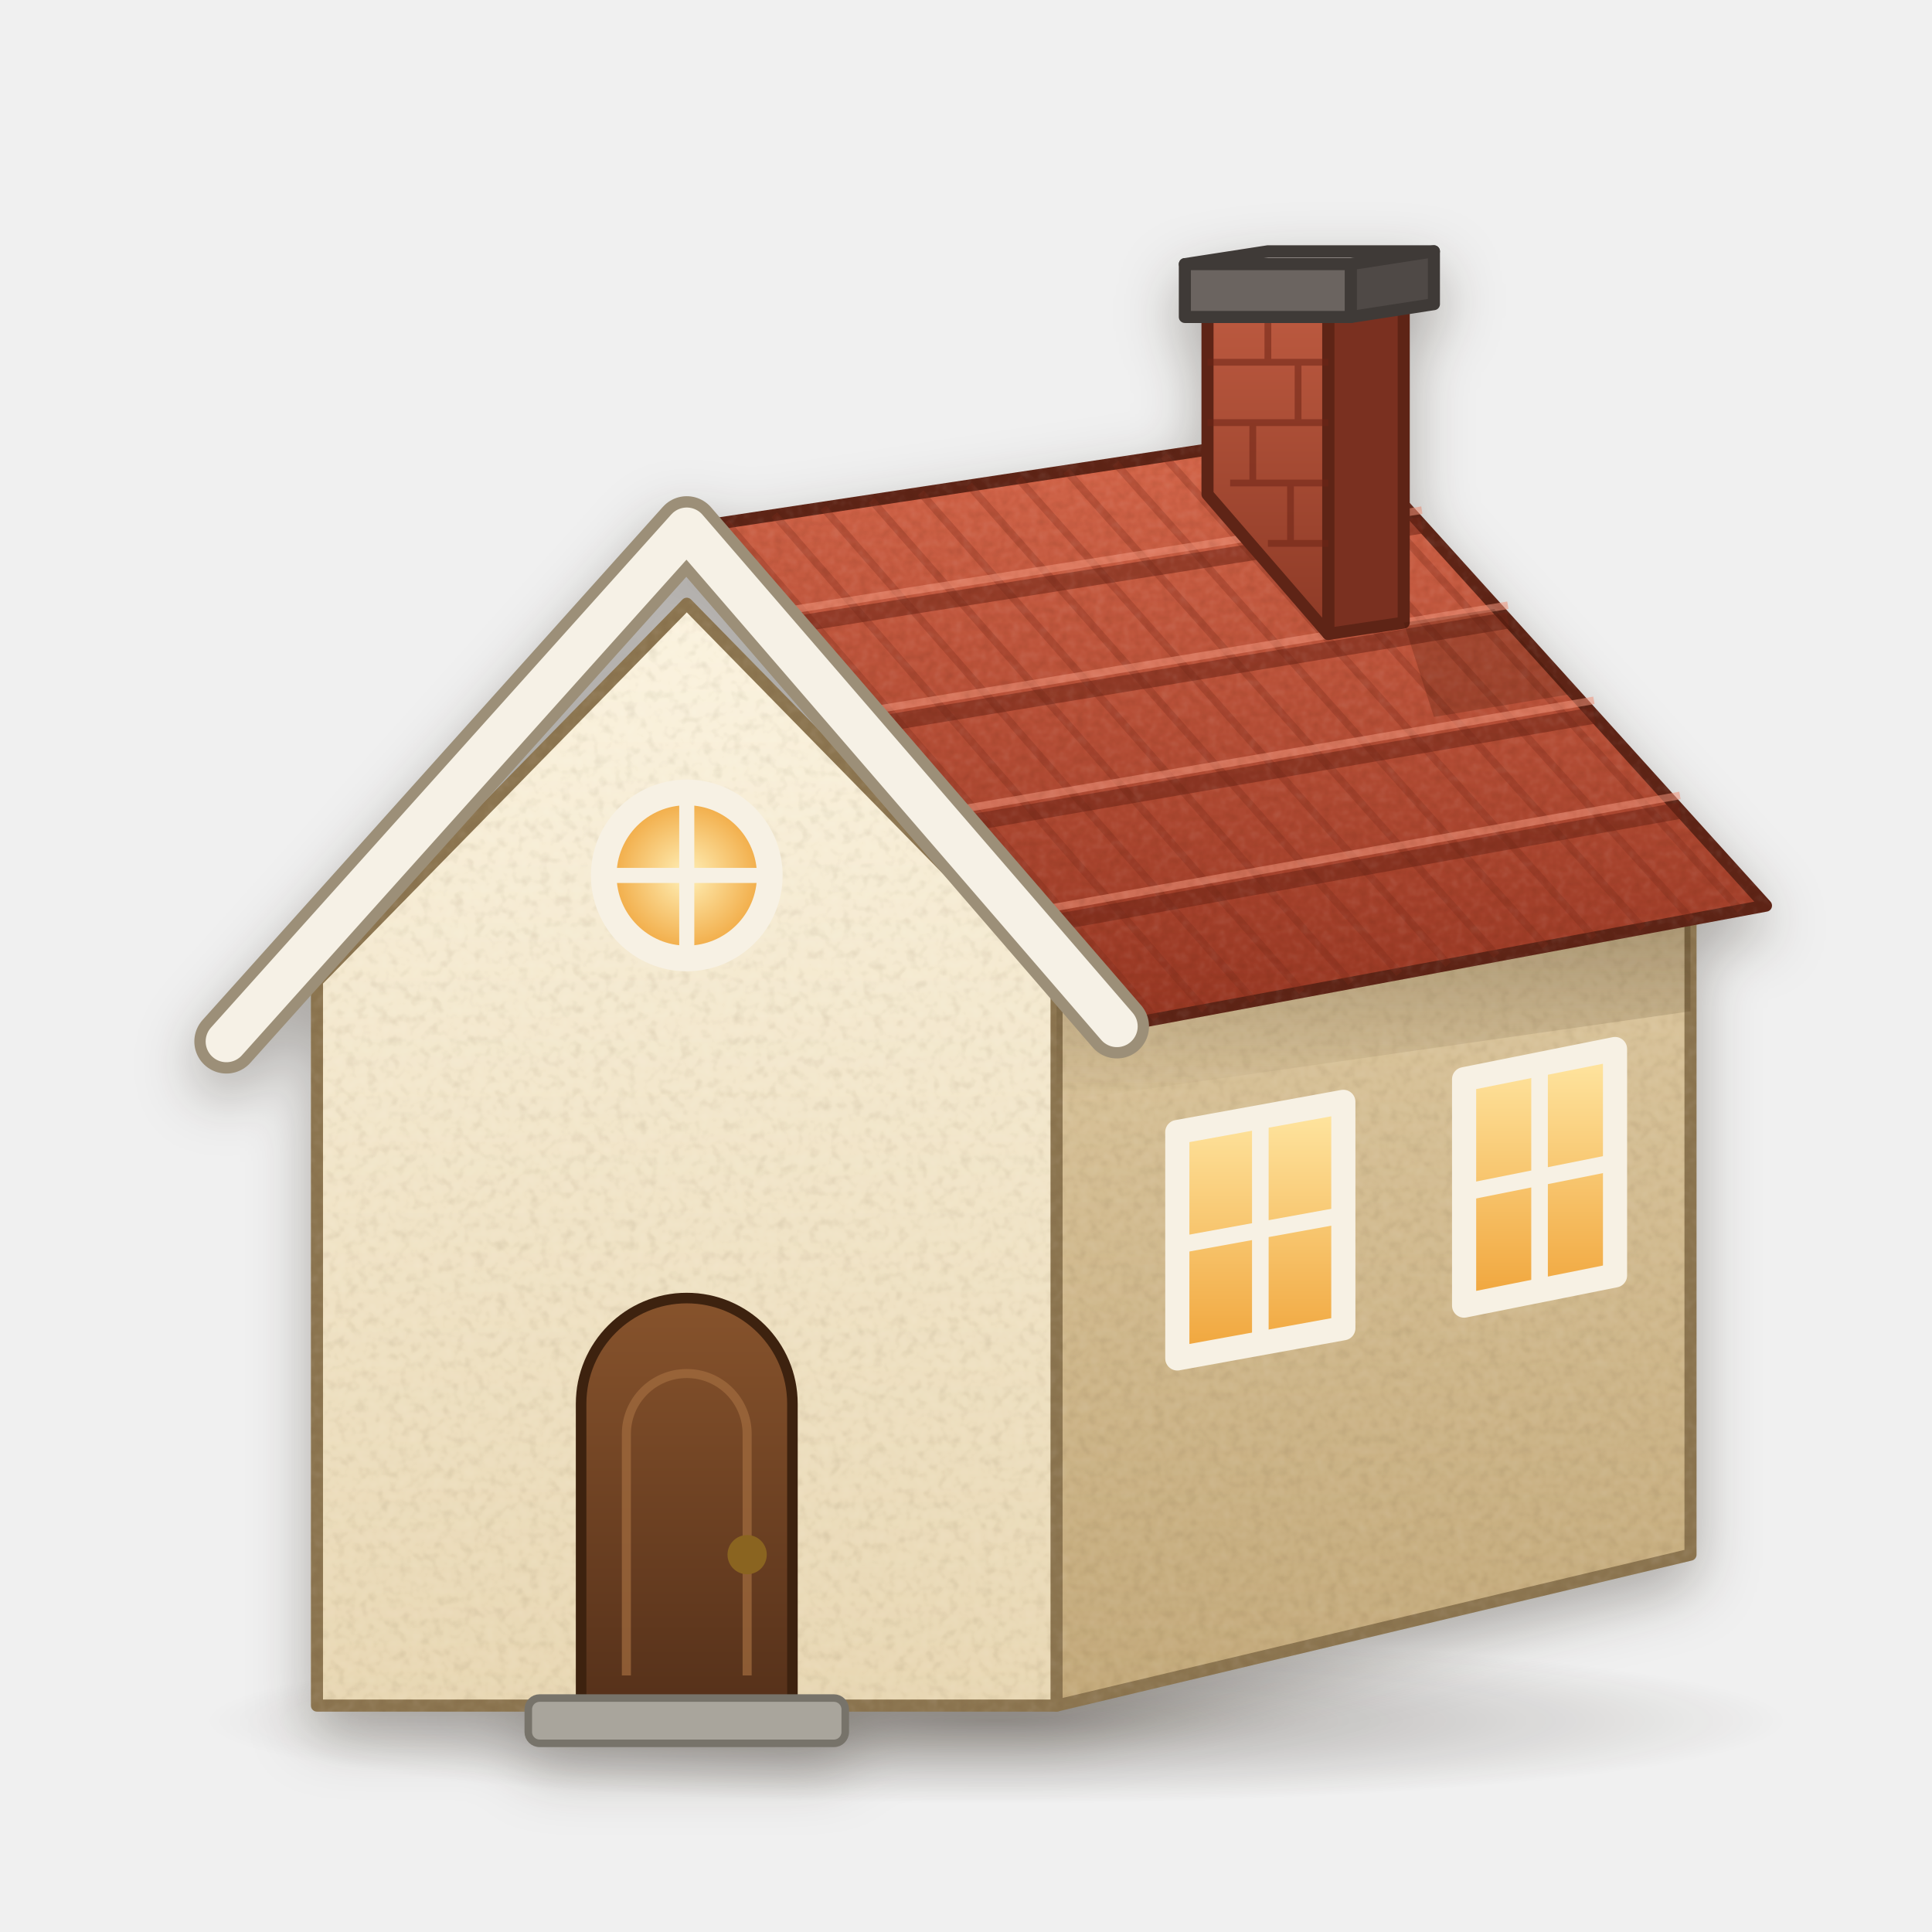
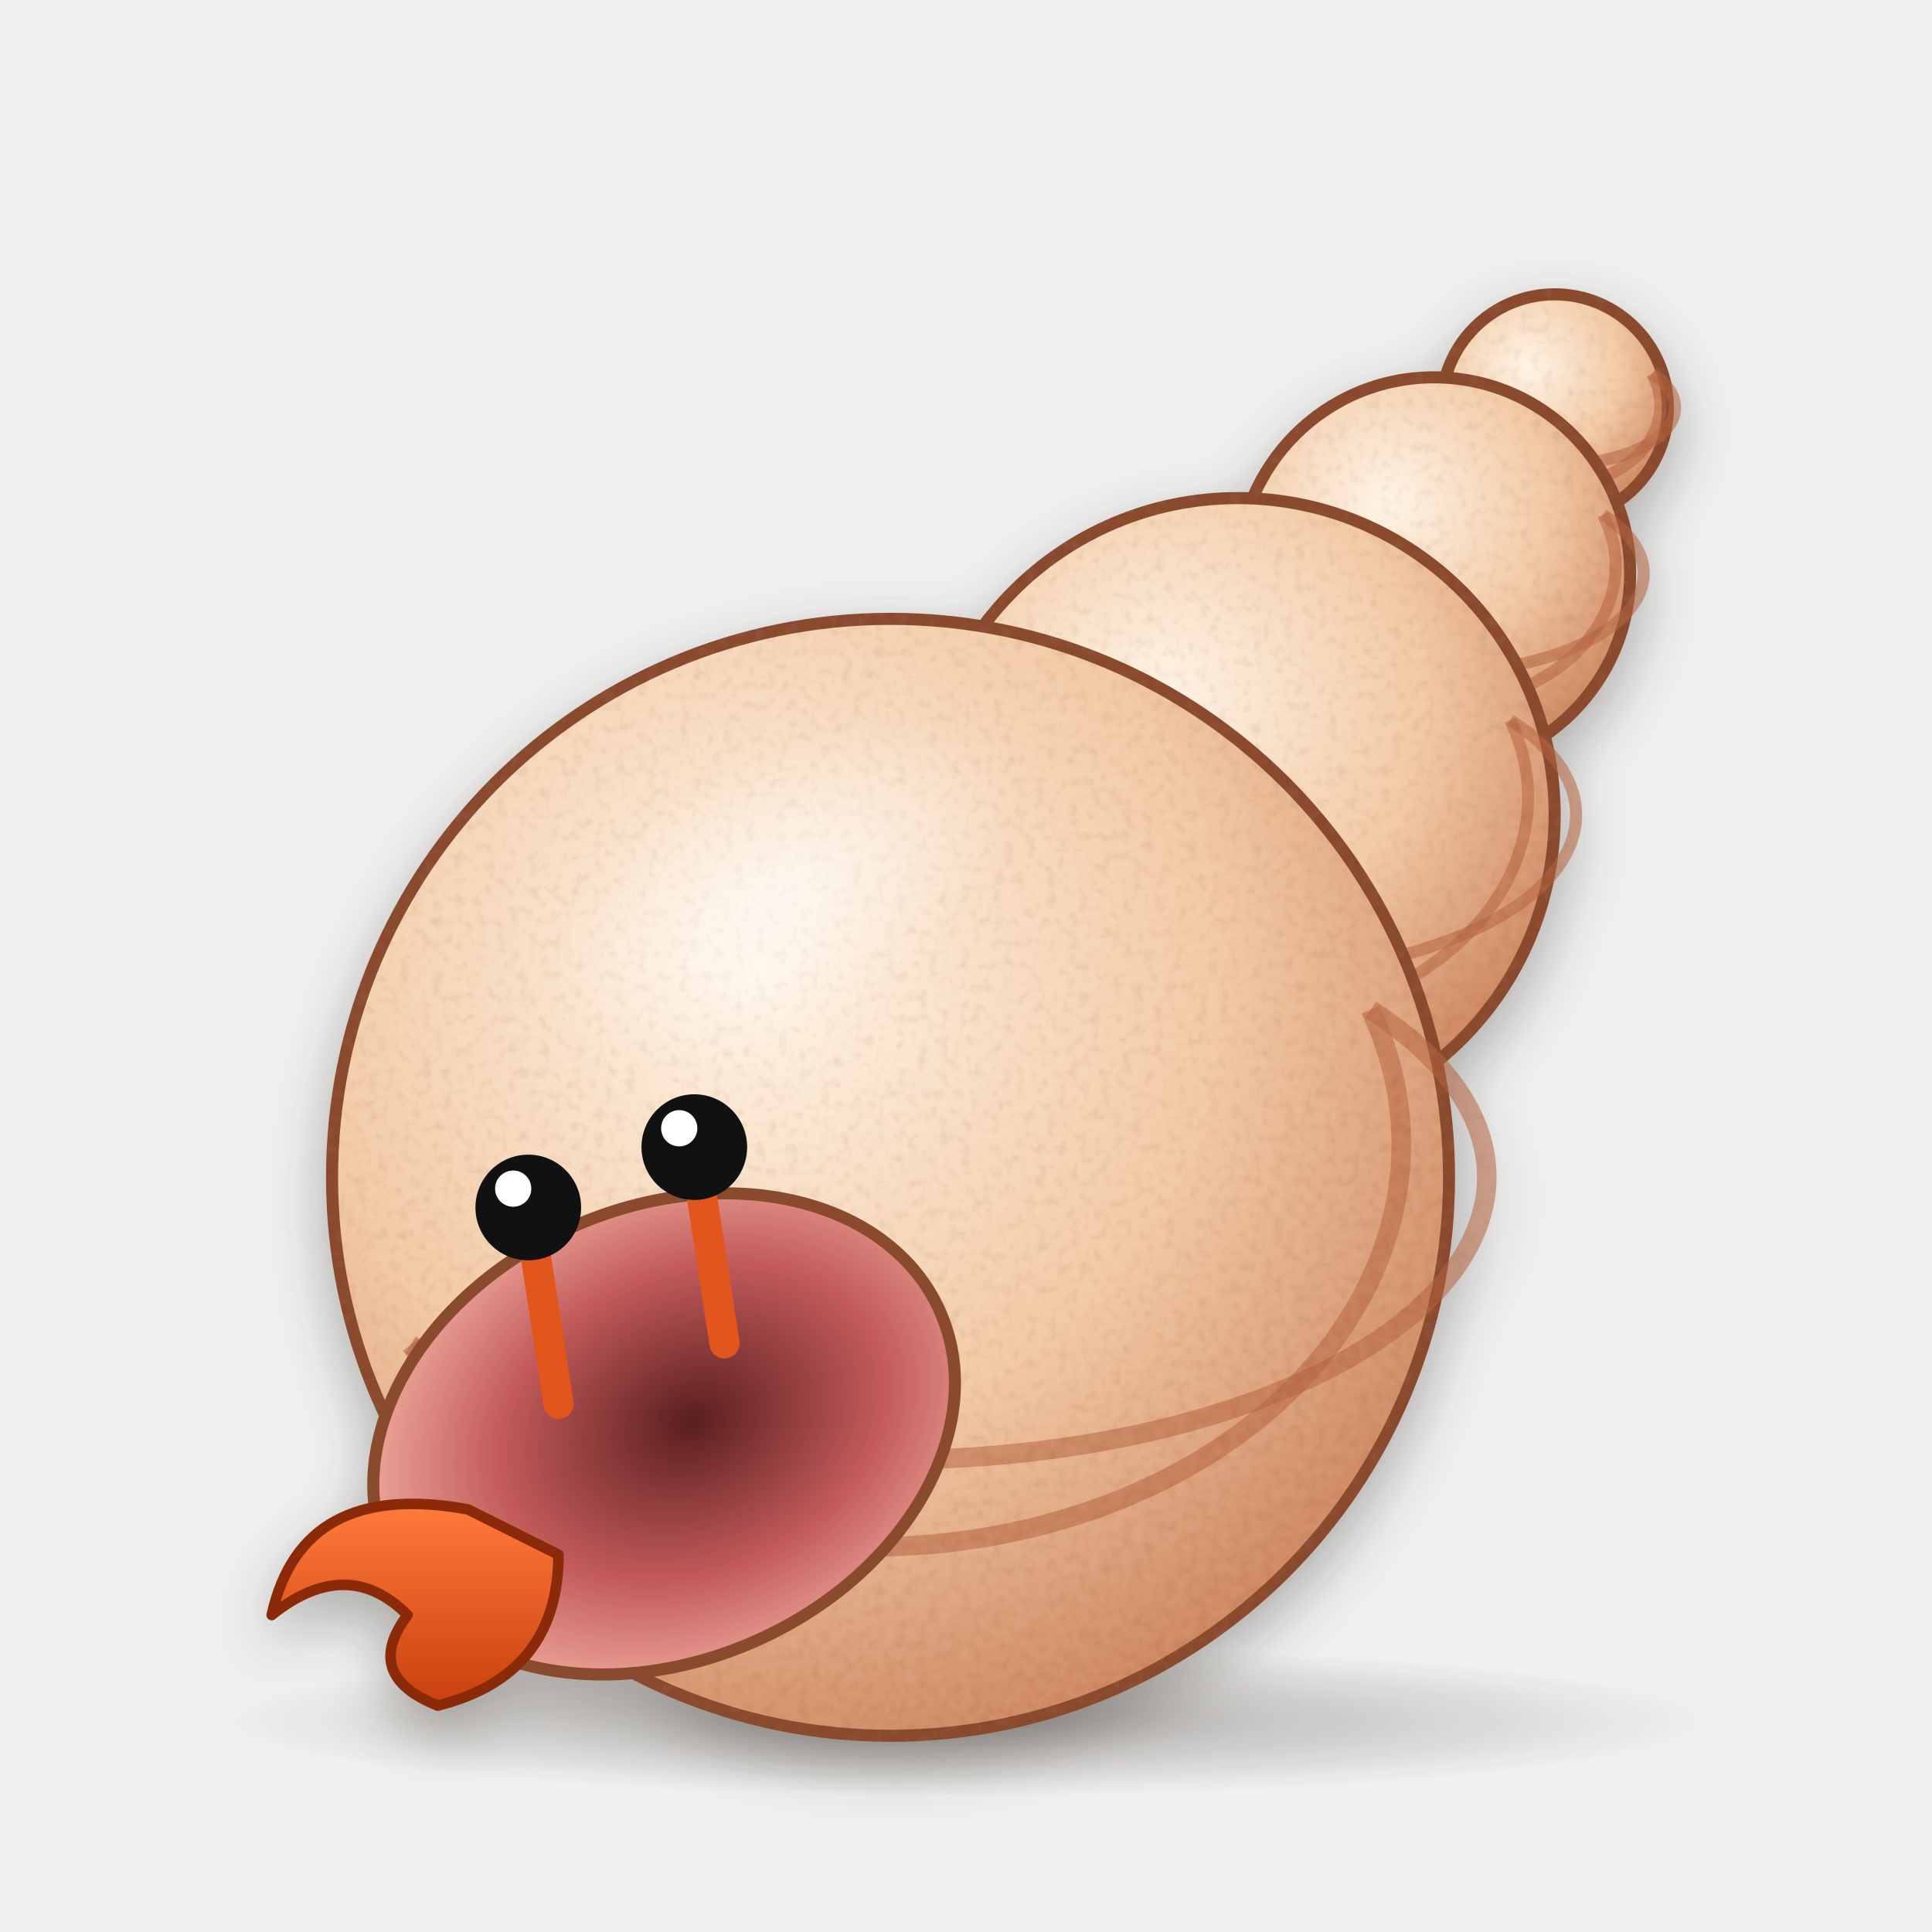
<svg xmlns="http://www.w3.org/2000/svg" width="64" height="64" viewBox="0 0 256 256">
  <defs>
-     <linearGradient id="l1" x1="0" y1="0" x2="0" y2="1">
-       <stop offset="0" stop-color="#dcc79f" />
-       <stop offset="1" stop-color="#c3a97a" />
-     </linearGradient>
-     <linearGradient id="l2" x1="0" y1="0" x2="0" y2="1">
-       <stop offset="0" stop-color="#fbf3df" />
-       <stop offset="1" stop-color="#e8d7b3" />
-     </linearGradient>
-     <filter id="f3" x="-4%" y="-4%" width="108%" height="108%" color-interpolation-filters="sRGB">
-       <feTurbulence type="fractalNoise" baseFrequency="0.7" numOctaves="2" seed="91" result="n" />
-       <feColorMatrix in="n" type="matrix" values="0 0 0 0 0.353 0 0 0 0 0.275 0 0 0 0 0.157 0.240 0 0 0 -0.120" result="d" />
-       <feColorMatrix in="n" type="matrix" values="0 0 0 0 1 0 0 0 0 1 0 0 0 0 1 -0.168 0 0 0 0.084" result="l" />
+     <radialGradient id="r1" cx="0.38" cy="0.32" r="0.75">
+       <stop offset="0" stop-color="#fff4e6" />
+       <stop offset="0.55" stop-color="#f2c9a4" />
+       <stop offset="1" stop-color="#c9805a" />
+     </radialGradient>
+     <radialGradient id="r2" cx="0.38" cy="0.32" r="0.75">
+       <stop offset="0" stop-color="#fff4e6" />
+       <stop offset="0.55" stop-color="#f2c9a4" />
+       <stop offset="1" stop-color="#c9805a" />
+     </radialGradient>
+     <radialGradient id="r3" cx="0.38" cy="0.32" r="0.75">
+       <stop offset="0" stop-color="#fff4e6" />
+       <stop offset="0.55" stop-color="#f2c9a4" />
+       <stop offset="1" stop-color="#c9805a" />
+     </radialGradient>
+     <radialGradient id="r4" cx="0.38" cy="0.32" r="0.75">
+       <stop offset="0" stop-color="#fff4e6" />
+       <stop offset="0.55" stop-color="#f2c9a4" />
+       <stop offset="1" stop-color="#c9805a" />
+     </radialGradient>
+     <filter id="f5" x="-4%" y="-4%" width="108%" height="108%" color-interpolation-filters="sRGB">
+       <feTurbulence type="fractalNoise" baseFrequency="0.7" numOctaves="2" seed="95" result="n" />
+       <feColorMatrix in="n" type="matrix" values="0 0 0 0 0.353 0 0 0 0 0.165 0 0 0 0 0.071 0.200 0 0 0 -0.100" result="d" />
+       <feColorMatrix in="n" type="matrix" values="0 0 0 0 1 0 0 0 0 1 0 0 0 0 1 -0.140 0 0 0 0.070" result="l" />
      <feMerge result="m">
        <feMergeNode in="d" />
        <feMergeNode in="l" />
      </feMerge>
      <feComposite in="m" in2="SourceAlpha" operator="in" result="t" />
      <feMerge>
        <feMergeNode in="SourceGraphic" />
        <feMergeNode in="t" />
      </feMerge>
    </filter>
-     <linearGradient id="l4" x1="0" y1="0" x2="0" y2="1">
-       <stop offset="0" stop-color="#3a2810" stop-opacity="0.35" />
-       <stop offset="1" stop-color="#3a2810" stop-opacity="0" />
-     </linearGradient>
-     <linearGradient id="l5" x1="0" y1="0" x2="0" y2="1">
-       <stop offset="0" stop-color="#ffe7a3" />
-       <stop offset="1" stop-color="#f0a43a" />
-     </linearGradient>
-     <linearGradient id="l6" x1="0" y1="0" x2="0" y2="1">
-       <stop offset="0" stop-color="#ffe7a3" />
-       <stop offset="1" stop-color="#f0a43a" />
-     </linearGradient>
-     <radialGradient id="r7" cx="0.5" cy="0.5" r="0.5">
-       <stop offset="0" stop-color="#fff0b8" />
-       <stop offset="1" stop-color="#f0a43a" />
+     <radialGradient id="r6" cx="0.5" cy="0.5" r="0.5">
+       <stop offset="0" stop-color="#fff" stop-opacity="0.55" />
+       <stop offset="1" stop-color="#fff" stop-opacity="0" />
+     </radialGradient>
+     <radialGradient id="r7" cx="0.55" cy="0.5" r="0.6">
+       <stop offset="0" stop-color="#5a1e1e" />
+       <stop offset="0.55" stop-color="#c25a5a" />
+       <stop offset="1" stop-color="#f4b4a4" />
    </radialGradient>
    <linearGradient id="l8" x1="0" y1="0" x2="0" y2="1">
-       <stop offset="0" stop-color="#87532c" />
-       <stop offset="1" stop-color="#56311a" />
+       <stop offset="0" stop-color="#ff7a3a" />
+       <stop offset="1" stop-color="#c8400e" />
    </linearGradient>
-     <radialGradient id="r9" cx="0.35" cy="0.3" r="0.8">
-       <stop offset="1" stop-color="#8a6420" />
-       <stop offset="0.85" stop-color="#d8b257" />
-       <stop offset="0.62" stop-color="#a77b2a" />
-       <stop offset="0.3" stop-color="#e6c166" />
-       <stop offset="0" stop-color="#fff0bf" />
-     </radialGradient>
-     <linearGradient id="l10" x1="0" y1="0" x2="0" y2="1">
-       <stop offset="0" stop-color="#bd5a40" />
-       <stop offset="1" stop-color="#8d3a26" />
-     </linearGradient>
-     <linearGradient id="l11" x1="0" y1="0" x2="0" y2="1">
-       <stop offset="0" stop-color="#d4664a" />
-       <stop offset="1" stop-color="#963622" />
-     </linearGradient>
-     <filter id="f12" x="-4%" y="-4%" width="108%" height="108%" color-interpolation-filters="sRGB">
-       <feTurbulence type="fractalNoise" baseFrequency="0.8" numOctaves="2" seed="93" result="n" />
-       <feColorMatrix in="n" type="matrix" values="0 0 0 0 0.227 0 0 0 0 0.071 0 0 0 0 0.024 0.240 0 0 0 -0.120" result="d" />
-       <feColorMatrix in="n" type="matrix" values="0 0 0 0 1 0 0 0 0 1 0 0 0 0 1 -0.168 0 0 0 0.084" result="l" />
-       <feMerge result="m">
-         <feMergeNode in="d" />
-         <feMergeNode in="l" />
-       </feMerge>
-       <feComposite in="m" in2="SourceAlpha" operator="in" result="t" />
-       <feMerge>
-         <feMergeNode in="SourceGraphic" />
-         <feMergeNode in="t" />
-       </feMerge>
-     </filter>
-     <radialGradient id="r13" cx="0.5" cy="0.5" r="0.5">
+     <radialGradient id="r9" cx="0.5" cy="0.5" r="0.5">
      <stop offset="0" stop-color="#1a1006" stop-opacity="0.3" />
      <stop offset="0.6" stop-color="#1a1006" stop-opacity="0.126" />
      <stop offset="1" stop-color="#1a1006" stop-opacity="0" />
    </radialGradient>
-     <filter id="f14" filterUnits="userSpaceOnUse" x="-16" y="-16" width="288" height="288" color-interpolation-filters="sRGB">
+     <filter id="f10" filterUnits="userSpaceOnUse" x="-16" y="-16" width="288" height="288" color-interpolation-filters="sRGB">
      <feGaussianBlur in="SourceAlpha" stdDeviation="4" />
      <feOffset dx="0" dy="3" result="o" />
      <feFlood flood-color="#1a1006" flood-opacity="0.32" />
      <feComposite in2="o" operator="in" result="s" />
      <feMerge>
        <feMergeNode in="s" />
        <feMergeNode in="SourceGraphic" />
      </feMerge>
    </filter>
  </defs>
-   <ellipse cx="132" cy="228" rx="106" ry="11" fill="url(#r13)" />
-   <g filter="url(#f14)">
-     <g filter="url(#f3)">
-       <path d="M140.0,226.0 L224.0,206.0 L224.0,118.0 L140.0,130.0 Z" fill="url(#l1)" stroke="#8c7550" stroke-width="1.6" stroke-linejoin="round" />
-       <path d="M42.0,226.0 L140.0,226.0 L140.0,130.0 L91.0,80.0 L42.0,130.0 Z" fill="url(#l2)" stroke="#8c7550" stroke-width="1.6" stroke-linejoin="round" />
+   <ellipse cx="128" cy="228" rx="100" ry="10" fill="url(#r9)" />
+   <g filter="url(#f10)">
+     <g filter="url(#f5)">
+       <circle cx="206" cy="54" r="15" fill="url(#r1)" stroke="#8a4a2e" stroke-width="1.6" />
+       <path d="M193.1,58.5 A14.2,6.8 0 0 0 218.9,49.5" fill="none" stroke="#b5643f" stroke-width="1.6" opacity=".55" />
+       <path d="M193.1,58.5 A14.2,10.8 0 0 0 218.9,49.5" fill="none" stroke="#b5643f" stroke-width="1.6" opacity=".55" />
+       <circle cx="190" cy="76" r="26" fill="url(#r2)" stroke="#8a4a2e" stroke-width="1.6" />
+       <path d="M167.6,83.8 A24.7,11.7 0 0 0 212.4,68.2" fill="none" stroke="#b5643f" stroke-width="1.6" opacity=".55" />
+       <path d="M167.6,83.8 A24.7,18.7 0 0 0 212.4,68.2" fill="none" stroke="#b5643f" stroke-width="1.6" opacity=".55" />
+       <circle cx="164" cy="108" r="42" fill="url(#r3)" stroke="#8a4a2e" stroke-width="1.6" />
+       <path d="M127.9,120.6 A39.9,18.9 0 0 0 200.1,95.4" fill="none" stroke="#b5643f" stroke-width="1.6" opacity=".55" />
+       <path d="M127.9,120.6 A39.9,30.2 0 0 0 200.1,95.4" fill="none" stroke="#b5643f" stroke-width="1.6" opacity=".55" />
+       <circle cx="118" cy="156" r="74" fill="url(#r4)" stroke="#8a4a2e" stroke-width="1.6" />
+       <path d="M54.4,178.2 A70.3,33.3 0 0 0 181.6,133.8" fill="none" stroke="#b5643f" stroke-width="2.6" opacity=".55" />
+       <path d="M54.4,178.2 A70.3,53.3 0 0 0 181.6,133.8" fill="none" stroke="#b5643f" stroke-width="2.6" opacity=".55" />
    </g>
-     <path d="M140.0,130.0 L224.0,118.0 L224.0,134.0 L140.0,146.0 Z" fill="url(#l4)" />
-     <path d="M156.0,150.0 L178.0,146.0 L178.0,176.0 L156.0,180.0 Z" fill="url(#l5)" stroke="#f7f1e4" stroke-width="3.2" stroke-linejoin="round" />
-     <path d="M167,148 V178 M156,165 L178,161" stroke="#f7f1e4" stroke-width="2.2" />
-     <path d="M194.0,143.0 L214.0,139.0 L214.0,169.0 L194.0,173.0 Z" fill="url(#l6)" stroke="#f7f1e4" stroke-width="3.2" stroke-linejoin="round" />
-     <path d="M204,141 V171 M194,158 L214,154" stroke="#f7f1e4" stroke-width="2.2" />
-     <circle cx="91" cy="116" r="11" fill="url(#r7)" stroke="#f7f1e4" stroke-width="3.4" />
-     <path d="M91,105 V127 M80,116 H102" stroke="#f7f1e4" stroke-width="2" />
-     <path d="M77,226 V186 A14,14 0 0 1 105,186 V226 Z" fill="url(#l8)" stroke="#3d220f" stroke-width="1.4" />
-     <path d="M83,222 V190 A8,8 0 0 1 99,190 V222" fill="none" stroke="#a26c3f" stroke-width="1.2" opacity=".7" />
-     <circle cx="99" cy="206" r="2.6" fill="url(#r9)" />
-     <rect x="70" y="225" width="42" height="6" rx="1.5" fill="#a9a59c" stroke="#77736a" stroke-width="1" />
-     <g filter="url(#f12)">
-       <path d="M91.0,70.0 L177.0,57.0 L234.0,120.0 L148.0,136.0 Z" fill="url(#l11)" stroke="#5e2416" stroke-width="1.6" stroke-linejoin="round" />
-       <path d="M96.2,69.2 L153.2,135.0 M102.6,68.2 L159.6,133.8 M109.1,67.3 L166.1,132.6 M115.5,66.3 L172.5,131.4 M122.0,65.3 L179.0,130.2 M128.4,64.3 L185.4,129.0 M134.9,63.4 L191.9,127.8 M141.3,62.4 L198.3,126.6 M147.8,61.4 L204.8,125.4 M154.2,60.4 L211.2,124.2 M160.7,59.5 L217.7,123.0 M167.1,58.5 L224.1,121.8 M173.6,57.5 L230.6,120.6" stroke="#7d2a1a" stroke-width="1" opacity=".3" />
-       <path d="M102.4,83.2 L188.4,69.6 M113.8,96.4 L199.8,82.2 M125.2,109.6 L211.2,94.8 M136.6,122.8 L222.6,107.4" stroke="#6e2416" stroke-width="2.2" opacity=".55" />
-       <path d="M102.4,83.2 L188.4,69.6 M113.8,96.4 L199.8,82.2 M125.2,109.6 L211.2,94.8 M136.6,122.8 L222.6,107.4" stroke="#f0937a" stroke-width="1" opacity=".55" transform="translate(0 -2)" />
-     </g>
-     <path d="M176.0,40.0 L186.0,38.5 L186.0,82.5 L176.0,84.0 Z" fill="#7a3020" stroke="#5e2416" stroke-width="1.6" stroke-linejoin="round" />
-     <path d="M160.0,40.0 L176.0,40.0 L176.0,84.0 L160.0,65.5 Z" fill="url(#l10)" stroke="#5e2416" stroke-width="1.6" stroke-linejoin="round" />
-     <path d="M160,48 H176 M160,56 H176 M163,64 H176 M168,72 H176 M168,40 V48 M172,48 V56 M166,56 V64 M171,64 V72" stroke="#6e2416" stroke-width=".9" opacity=".55" />
-     <path d="M186.0,82.5 L198.0,80.7 L208.0,92.0 L190.0,95.0 Z" fill="#3a1206" opacity=".22" />
-     <path d="M157.0,35.0 L179.0,35.0 L190.0,33.3 L168.0,33.3 Z" fill="#8a8380" stroke="#3f3a37" stroke-width="1.6" stroke-linejoin="round" />
-     <path d="M157.0,35.0 L179.0,35.0 L179.0,42.0 L157.0,42.0 Z" fill="#6b6460" stroke="#3f3a37" stroke-width="1.6" stroke-linejoin="round" />
-     <path d="M179.0,35.0 L190.0,33.3 L190.0,40.3 L179.0,42.0 Z" fill="#4f4946" stroke="#3f3a37" stroke-width="1.6" stroke-linejoin="round" />
-     <path d="M30,138 L91,70 L148,136" fill="none" stroke="#9c8f78" stroke-width="8.5" stroke-linejoin="round" stroke-linecap="round" />
-     <path d="M30,138 L91,70 L148,136" fill="none" stroke="#f6f1e6" stroke-width="5.5" stroke-linejoin="round" stroke-linecap="round" />
+     <ellipse cx="104" cy="118" rx="34" ry="18" fill="url(#r6)" transform="rotate(-30 104 118)" />
+     <ellipse cx="88" cy="190" rx="40" ry="30" transform="rotate(-24 88 190)" fill="url(#r7)" stroke="#8a4a2e" stroke-width="1.6" />
+     <path d="M74,186 L70,160" stroke="#e2551c" stroke-width="4" stroke-linecap="round" />
+     <circle cx="70" cy="160" r="7" fill="#111" />
+     <circle cx="68" cy="157.5" r="2.4" fill="#fff" />
+     <path d="M96,178 L92,152" stroke="#e2551c" stroke-width="4" stroke-linecap="round" />
+     <circle cx="92" cy="152" r="7" fill="#111" />
+     <circle cx="90" cy="149.5" r="2.4" fill="#fff" />
+     <path d="M62,200 Q40,196 36,214 Q46,206 54,214 Q48,222 58,226 Q74,222 74,206 Z" fill="url(#l8)" stroke="#8a2a08" stroke-width="1.4" stroke-linejoin="round" />
  </g>
</svg>
